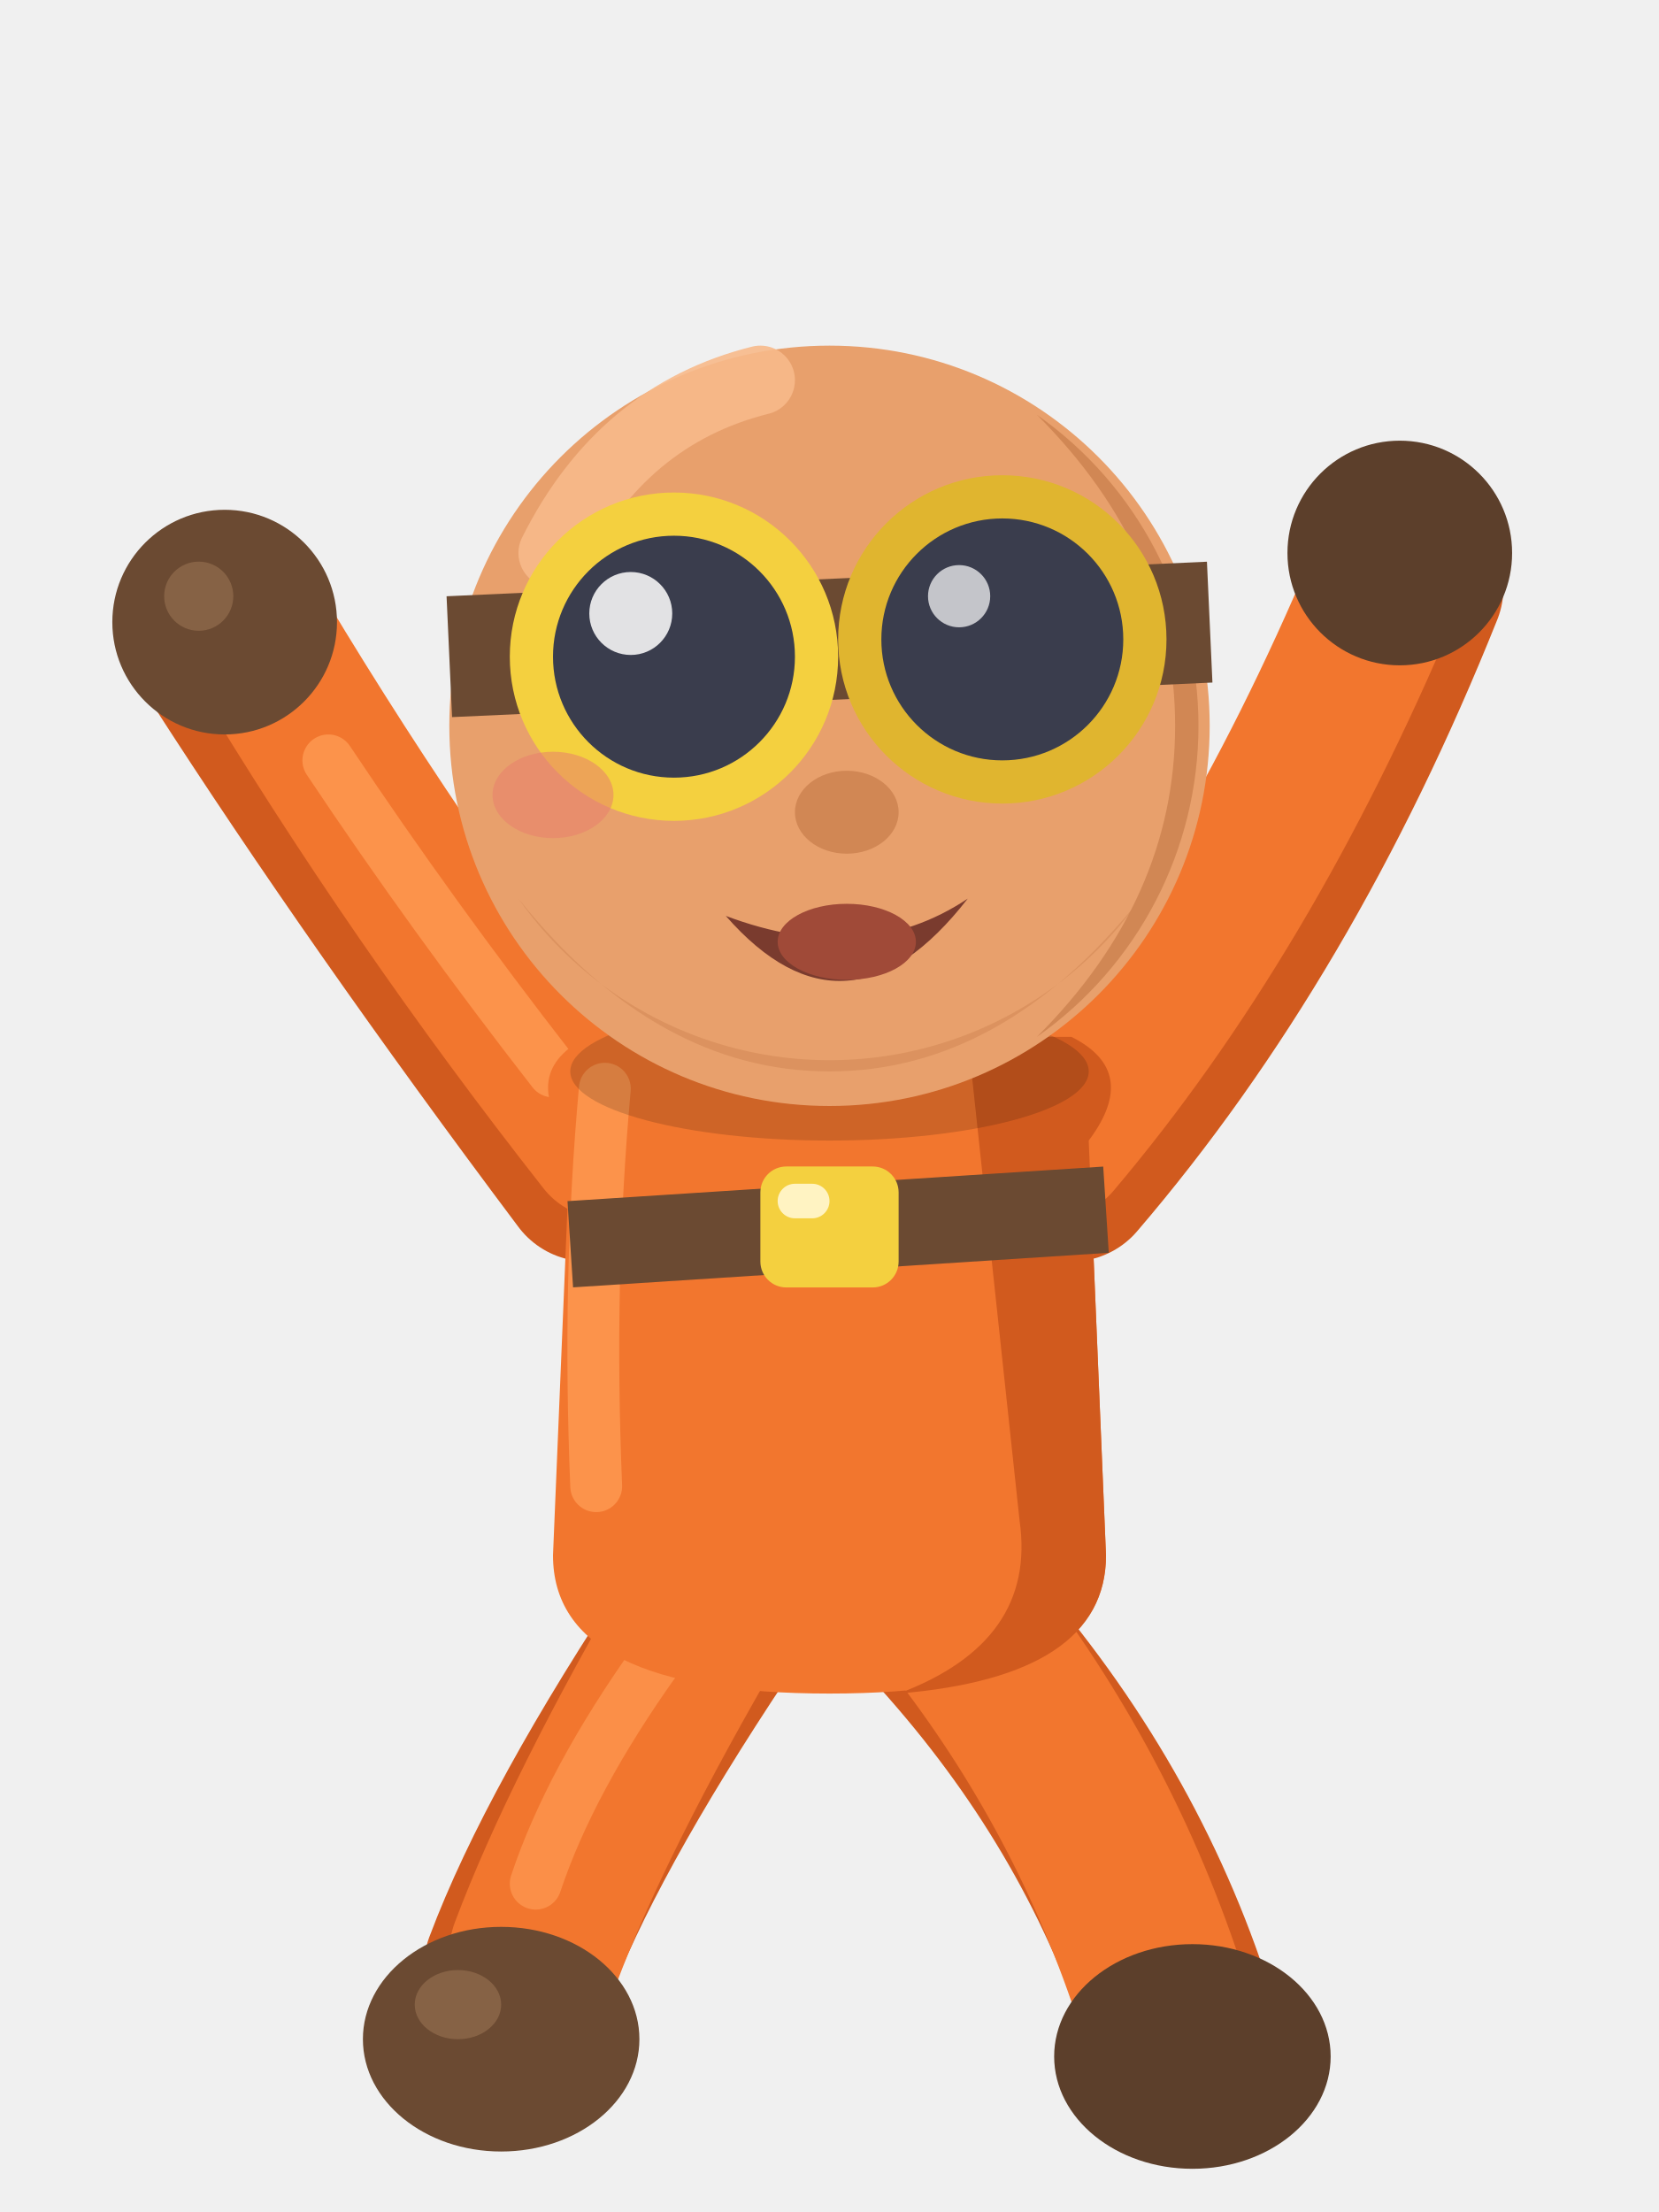
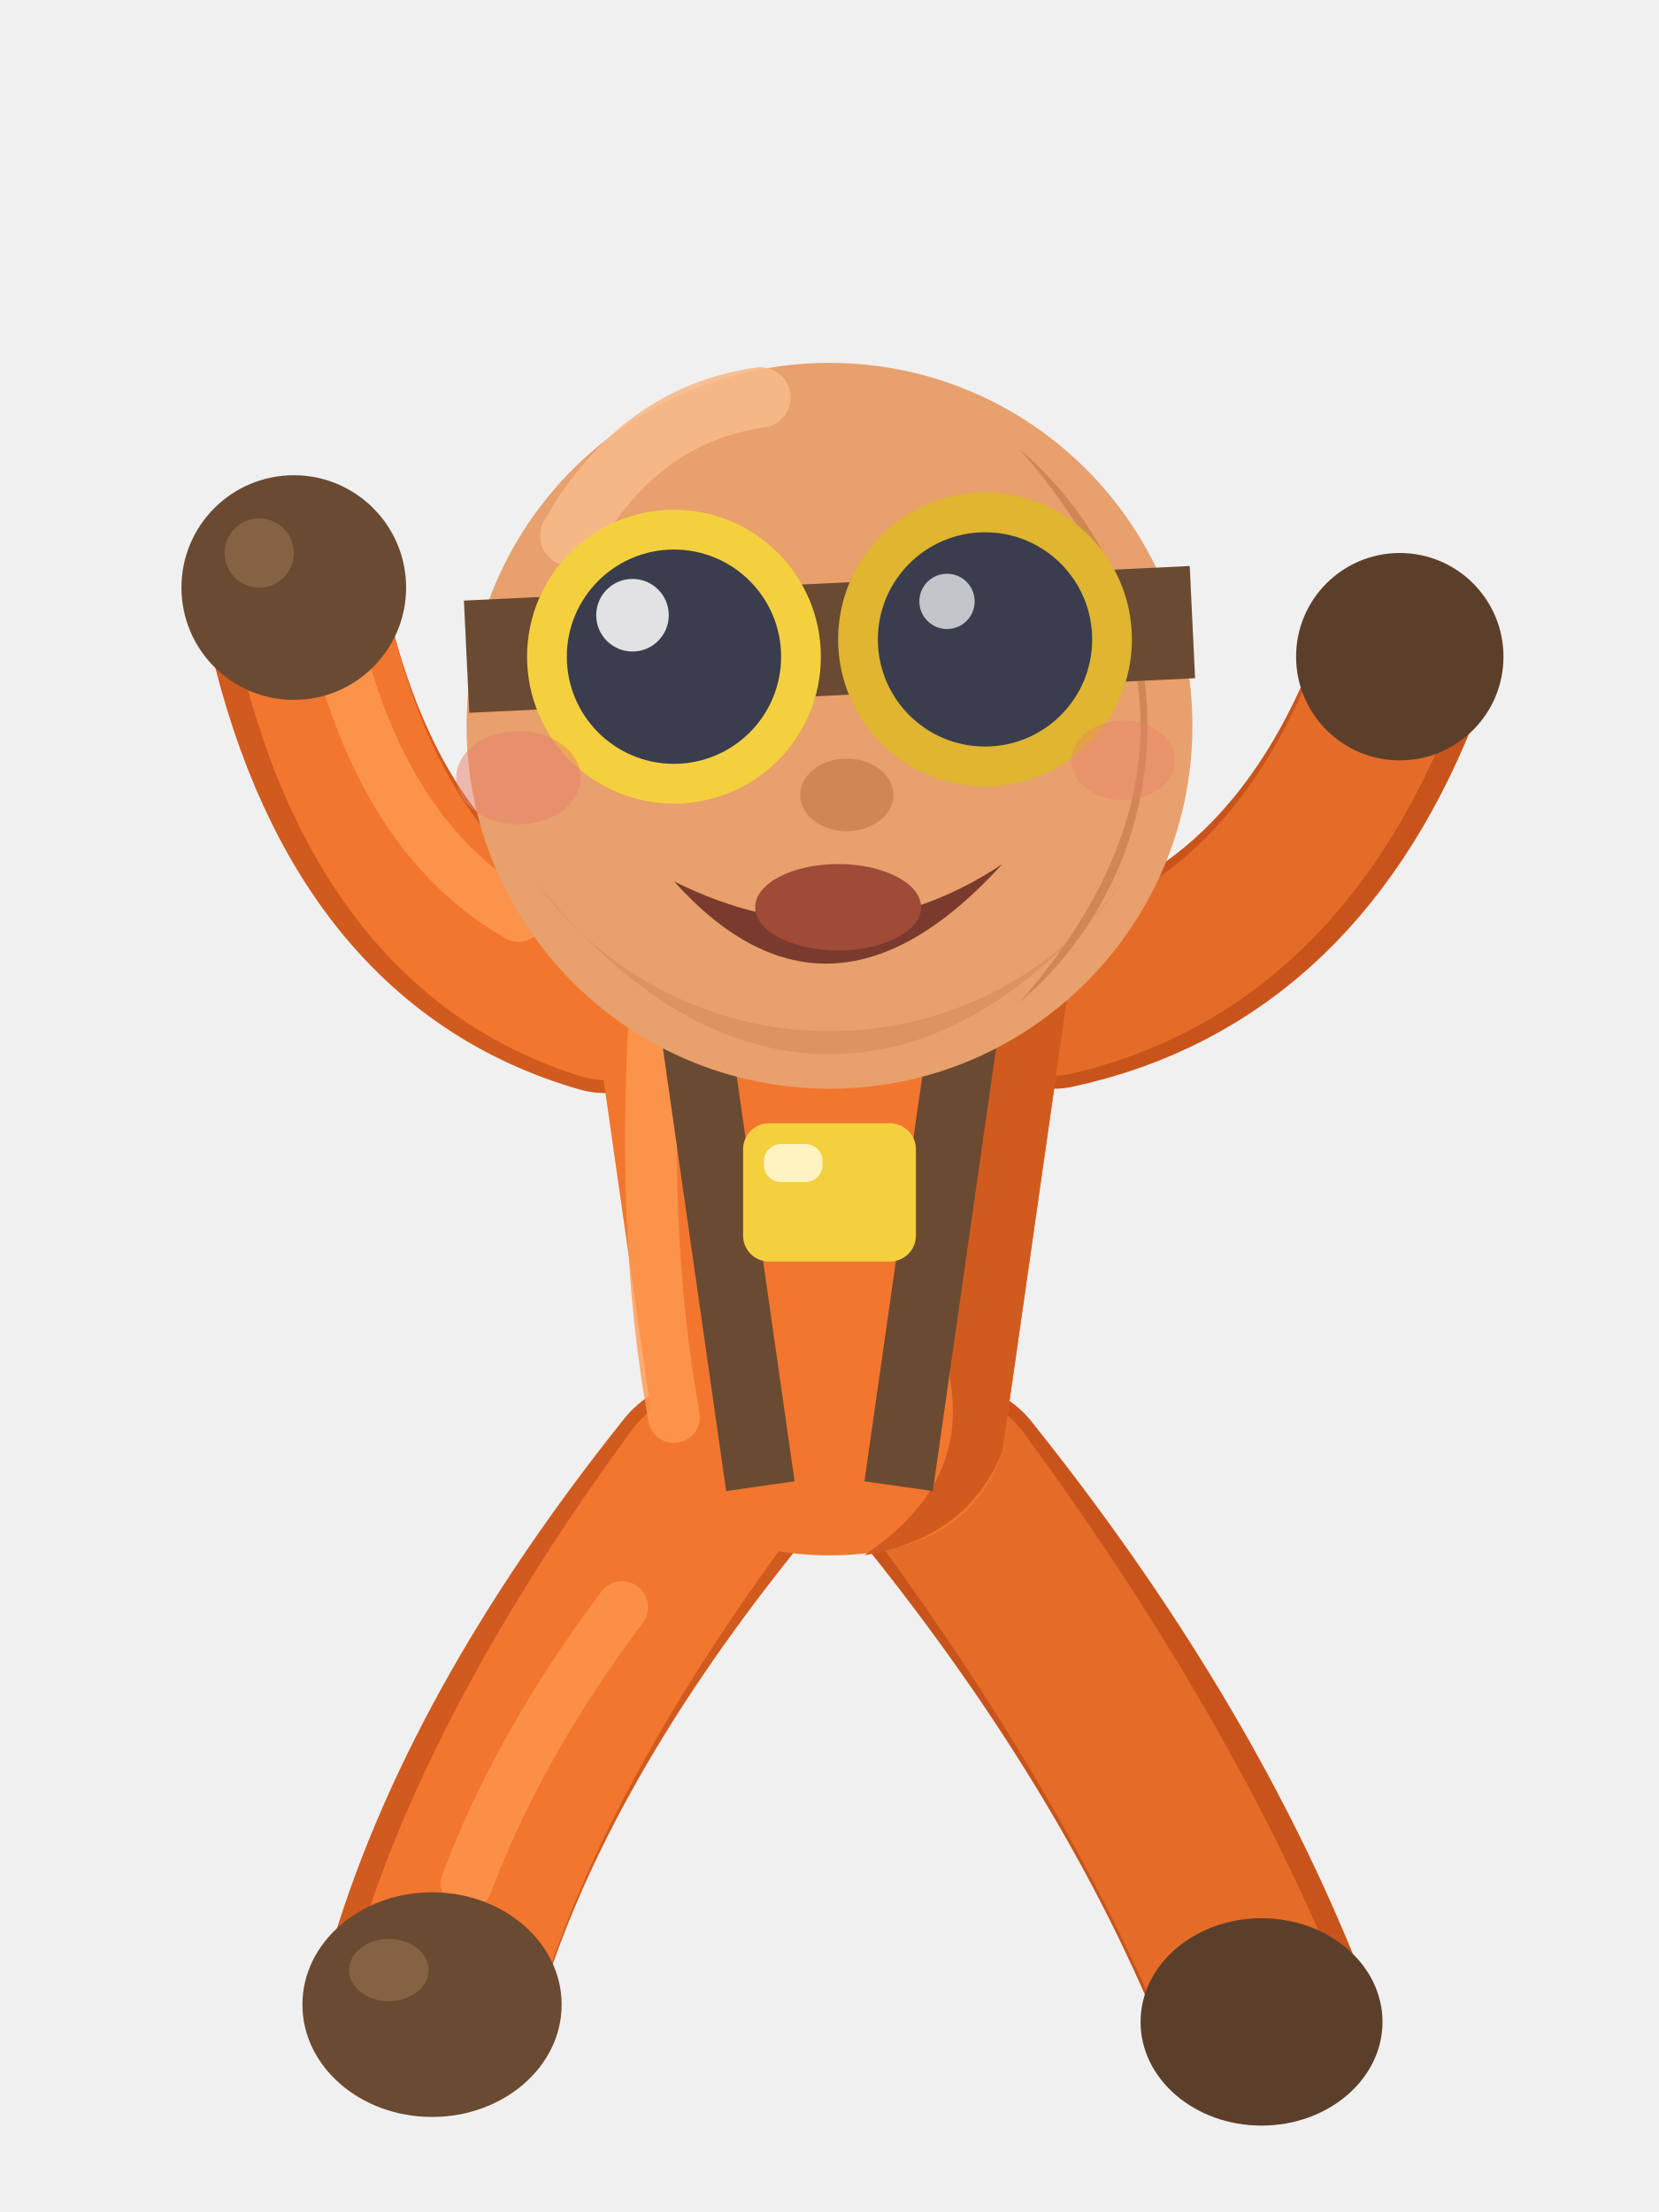
<svg xmlns="http://www.w3.org/2000/svg" viewBox="0 0 96 128">
  <g stroke-linecap="round" fill="none">
-     <path d="M62 68 Q74 54 82 34" stroke="#d15a1e" stroke-width="10" />
-     <path d="M61 66 Q72 53 80 34" stroke="#f2762e" stroke-width="9" />
-     <path d="M34 68 Q22 52 13 38" stroke="#d15a1e" stroke-width="10" />
-     <path d="M35 66 Q24 52 15 37" stroke="#f2762e" stroke-width="9" />
-     <path d="M32 62 Q25 53 19 44" stroke="#ff9a52" stroke-width="3" opacity="0.8" />
+     <path d="M61 58 Q75 55 81 39" stroke="#c9541b" stroke-width="10" />
+     <path d="M61 58 Q74 55 80 40" stroke="#e56b28" stroke-width="8.5" />
+     <path d="M55 86 Q67 101 73 116" stroke="#c9541b" stroke-width="12" />
+     <path d="M55 86 Q66 101 72 115" stroke="#e56b28" stroke-width="10.5" />
  </g>
-   <circle cx="13" cy="36" r="6.5" fill="#6b4a32" />
-   <circle cx="11.5" cy="34.5" r="2" fill="#8a6547" opacity="0.9" />
-   <circle cx="81" cy="32" r="6.5" fill="#5c3f2b" />
+   <circle cx="81" cy="38" r="6" fill="#5c3f2b" />
+   <ellipse cx="73" cy="117" rx="7" ry="6" fill="#5c3f2b" />
  <g stroke-linecap="round" fill="none">
-     <path d="M55 94 Q64 104 68 116" stroke="#d15a1e" stroke-width="11" />
-     <path d="M55 93 Q63 103 67 115" stroke="#f2762e" stroke-width="10" />
-     <path d="M41 94 Q33 106 30 114" stroke="#d15a1e" stroke-width="11" />
-     <path d="M41 93 Q34 105 31 113" stroke="#f2762e" stroke-width="10" />
-     <path d="M38 96 Q33 103 31 109" stroke="#ff9a52" stroke-width="3" opacity="0.7" />
+     <path d="M35 58 Q21 54 17 35" stroke="#d15a1e" stroke-width="10.5" />
+     <path d="M35 58 Q22 54 18 36" stroke="#f2762e" stroke-width="9" />
+     <path d="M30 53 Q23 49 20 39" stroke="#ff9a52" stroke-width="3" opacity="0.8" />
+     <path d="M41 86 Q29 101 25 115" stroke="#d15a1e" stroke-width="12.5" />
+     <path d="M41 86 Q30 101 26 114" stroke="#f2762e" stroke-width="11" />
+     <path d="M36 93 Q30 101 27 109" stroke="#ff9a52" stroke-width="3" opacity="0.7" />
  </g>
-   <ellipse cx="29" cy="118" rx="8" ry="6.5" fill="#6b4a32" />
-   <ellipse cx="26.5" cy="116" rx="2.5" ry="2" fill="#8a6547" opacity="0.9" />
-   <ellipse cx="69" cy="119" rx="8" ry="6.5" fill="#5c3f2b" />
-   <path d="M33 66 Q30 62 34 60 L62 60 Q66 62 63 66 L64 90 Q64 98 48 98 Q32 98 32 90 Z" fill="#f2762e" />
-   <path d="M56 60 L62 60 Q66 62 63 66 L64 90 Q64 97 52 98 Q60 95 59 88 Z" fill="#d15a1e" />
-   <path d="M35 63 Q34 74 34.5 86" stroke="#ff9a52" stroke-width="3" fill="none" stroke-linecap="round" opacity="0.8" />
-   <path d="M33 72 L64 70" stroke="#6b4a32" stroke-width="5" />
-   <rect x="44" y="67.5" width="8" height="7" rx="1.5" fill="#f4d03f" />
-   <rect x="45" y="68.5" width="3" height="2" rx="1" fill="#fff3c2" />
-   <ellipse cx="48" cy="62" rx="15" ry="4" fill="#000" opacity="0.15" />
-   <circle cx="48" cy="42" r="22" fill="#e8a06c" />
-   <path d="M60 24 A22 22 0 0 1 60 60 Q68 52 68 42 Q68 32 60 24" fill="#d18754" />
-   <path d="M30 52 A22 22 0 0 0 66 52 Q58 62 48 62 Q38 62 30 52" fill="#d18754" opacity="0.55" />
-   <path d="M32 32 Q36 24 44 22" stroke="#f7b98a" stroke-width="4" fill="none" stroke-linecap="round" opacity="0.9" />
-   <path d="M26 38 L70 36" stroke="#6b4a32" stroke-width="7" />
-   <circle cx="39" cy="38" r="9.5" fill="#f4d03f" />
-   <circle cx="58" cy="37" r="9.5" fill="#e0b52f" />
-   <circle cx="39" cy="38" r="7" fill="#3a3d4d" />
-   <circle cx="58" cy="37" r="7" fill="#3a3d4d" />
-   <circle cx="36.5" cy="35.5" r="2.4" fill="#ffffff" opacity="0.85" />
-   <circle cx="55.5" cy="34.5" r="1.8" fill="#ffffff" opacity="0.7" />
-   <ellipse cx="49" cy="47" rx="3" ry="2.4" fill="#d18754" />
-   <path d="M42 53 Q49 61 56 52 Q50 56 42 53" fill="#7a3b2e" />
-   <ellipse cx="49" cy="54.5" rx="4" ry="2.2" fill="#a04a38" />
-   <ellipse cx="32" cy="46" rx="3.5" ry="2.5" fill="#e8806c" opacity="0.55" />
+   <circle cx="17" cy="34" r="6.5" fill="#6b4a32" />
+   <circle cx="15" cy="32" r="2" fill="#8a6547" opacity="0.9" />
+   <ellipse cx="25" cy="116" rx="7.5" ry="6.5" fill="#6b4a32" />
+   <ellipse cx="22.5" cy="114" rx="2.3" ry="1.8" fill="#8a6547" opacity="0.9" />
+   <path d="M34 56 Q33 54 37 54 L59 54 Q63 54 62 56 L58 84 Q56 90 48 90 Q40 90 38 84 Z" fill="#f2762e" />
+   <path d="M53 54 L59 54 Q63 54 62 56 L58 84 Q56 89 50 90 Q56 86 55 80 Z" fill="#d15a1e" />
+   <path d="M38 57 Q37 71 39 82" stroke="#ff9a52" stroke-width="3" fill="none" stroke-linecap="round" opacity="0.8" />
+   <path d="M40 58 L44 86" stroke="#6b4a32" stroke-width="4" />
+   <path d="M56 58 L52 86" stroke="#6b4a32" stroke-width="4" />
+   <rect x="43" y="65" width="10" height="8" rx="1.5" fill="#f4d03f" />
+   <rect x="44.2" y="66.2" width="3.4" height="2.2" rx="1" fill="#fff3c2" />
+   <ellipse cx="48" cy="54" rx="16" ry="4.5" fill="#000" opacity="0.16" />
+   <circle cx="48" cy="42" r="21" fill="#e8a06c" />
+   <path d="M59 26 A21 21 0 0 1 59 58 Q66 50 66 42 Q66 34 59 26" fill="#d18754" />
+   <path d="M31 51 A21 21 0 0 0 65 51 Q57 61 48 61 Q39 61 31 51" fill="#d18754" opacity="0.5" />
+   <path d="M33 31 Q37 24 44 23" stroke="#f7b98a" stroke-width="3.5" fill="none" stroke-linecap="round" opacity="0.9" />
+   <path d="M27 38 L69 36" stroke="#6b4a32" stroke-width="6.5" />
+   <circle cx="39" cy="38" r="8.5" fill="#f4d03f" />
+   <circle cx="57" cy="37" r="8.5" fill="#e0b52f" />
+   <circle cx="39" cy="38" r="6.2" fill="#3a3d4d" />
+   <circle cx="57" cy="37" r="6.2" fill="#3a3d4d" />
+   <circle cx="36.6" cy="35.6" r="2.1" fill="#ffffff" opacity="0.85" />
+   <circle cx="54.8" cy="34.8" r="1.6" fill="#ffffff" opacity="0.7" />
+   <ellipse cx="49" cy="46" rx="2.7" ry="2.1" fill="#d18754" />
+   <path d="M39 51 Q48 61 58 50 Q49 56 39 51" fill="#7a3b2e" />
+   <ellipse cx="48.5" cy="52.5" rx="4.8" ry="2.5" fill="#a04a38" />
+   <ellipse cx="30" cy="45" rx="3.6" ry="2.7" fill="#e8806c" opacity="0.5" />
+   <ellipse cx="65" cy="44" rx="3" ry="2.3" fill="#e8806c" opacity="0.4" />
</svg>
